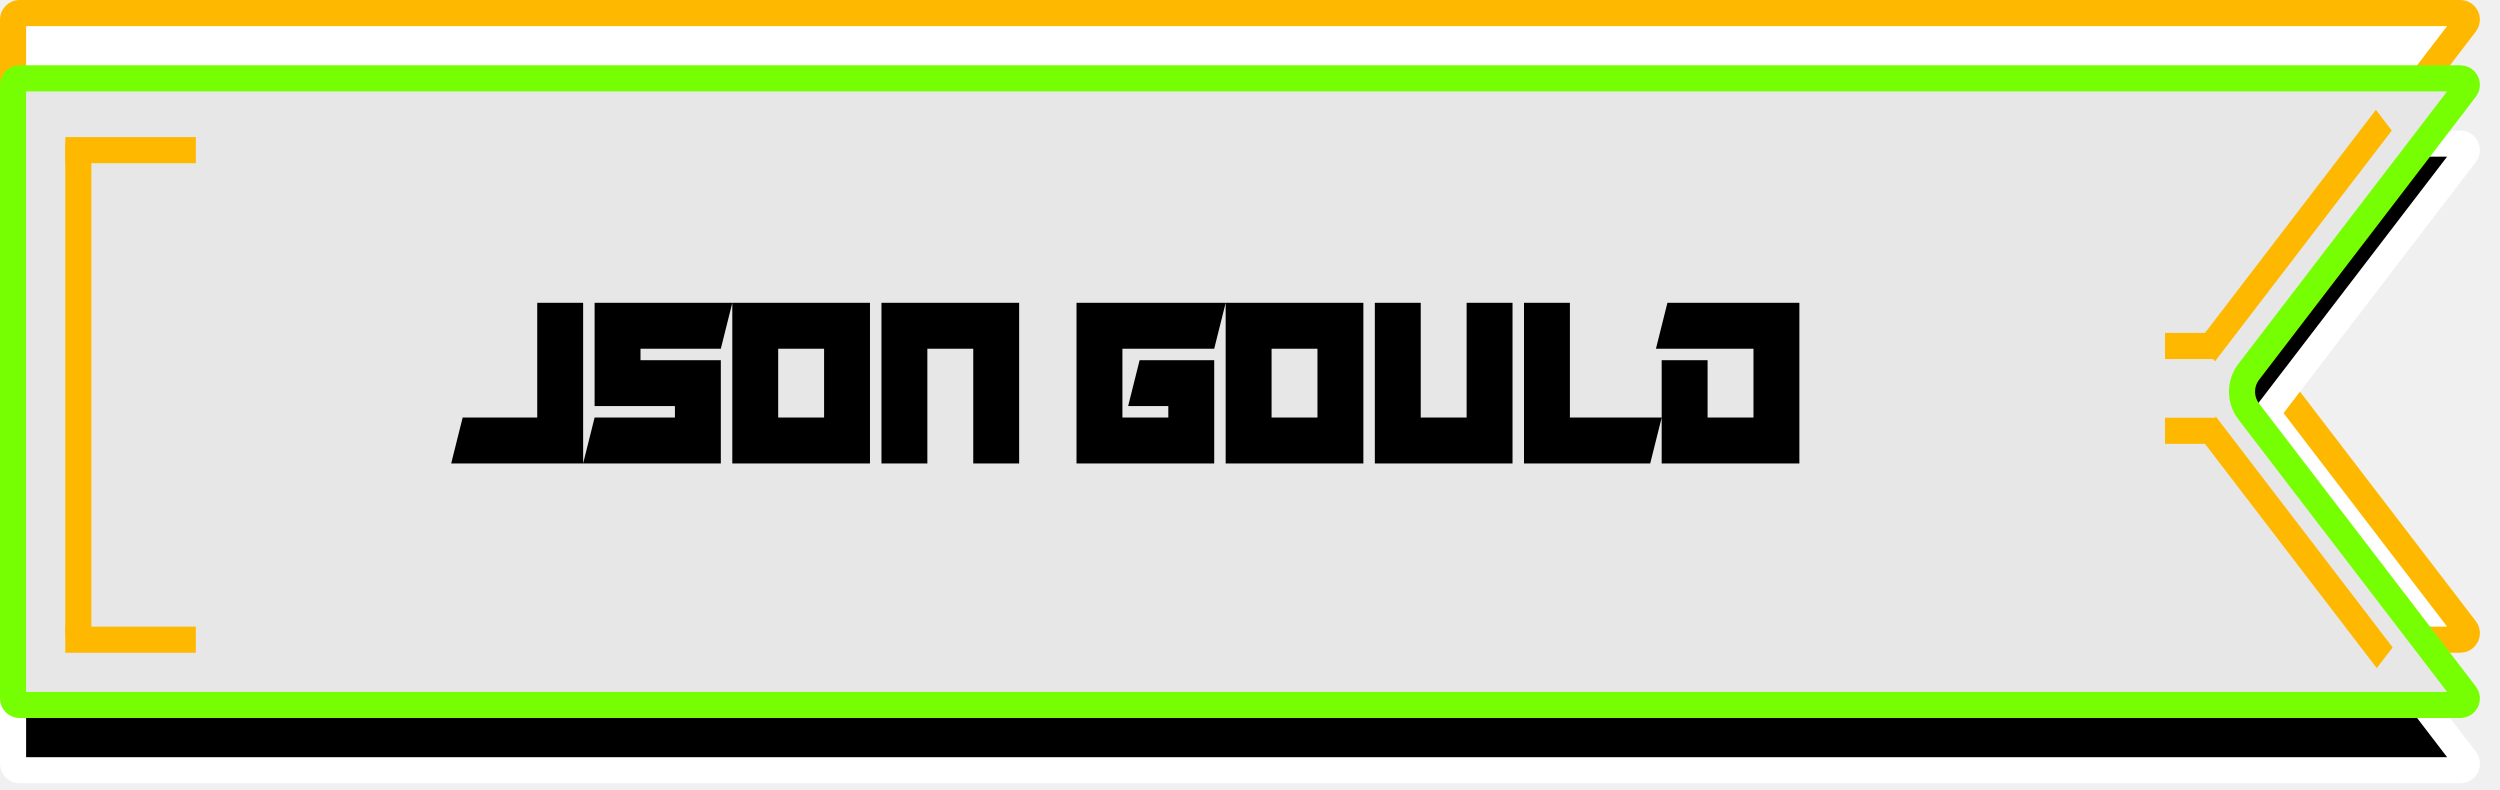
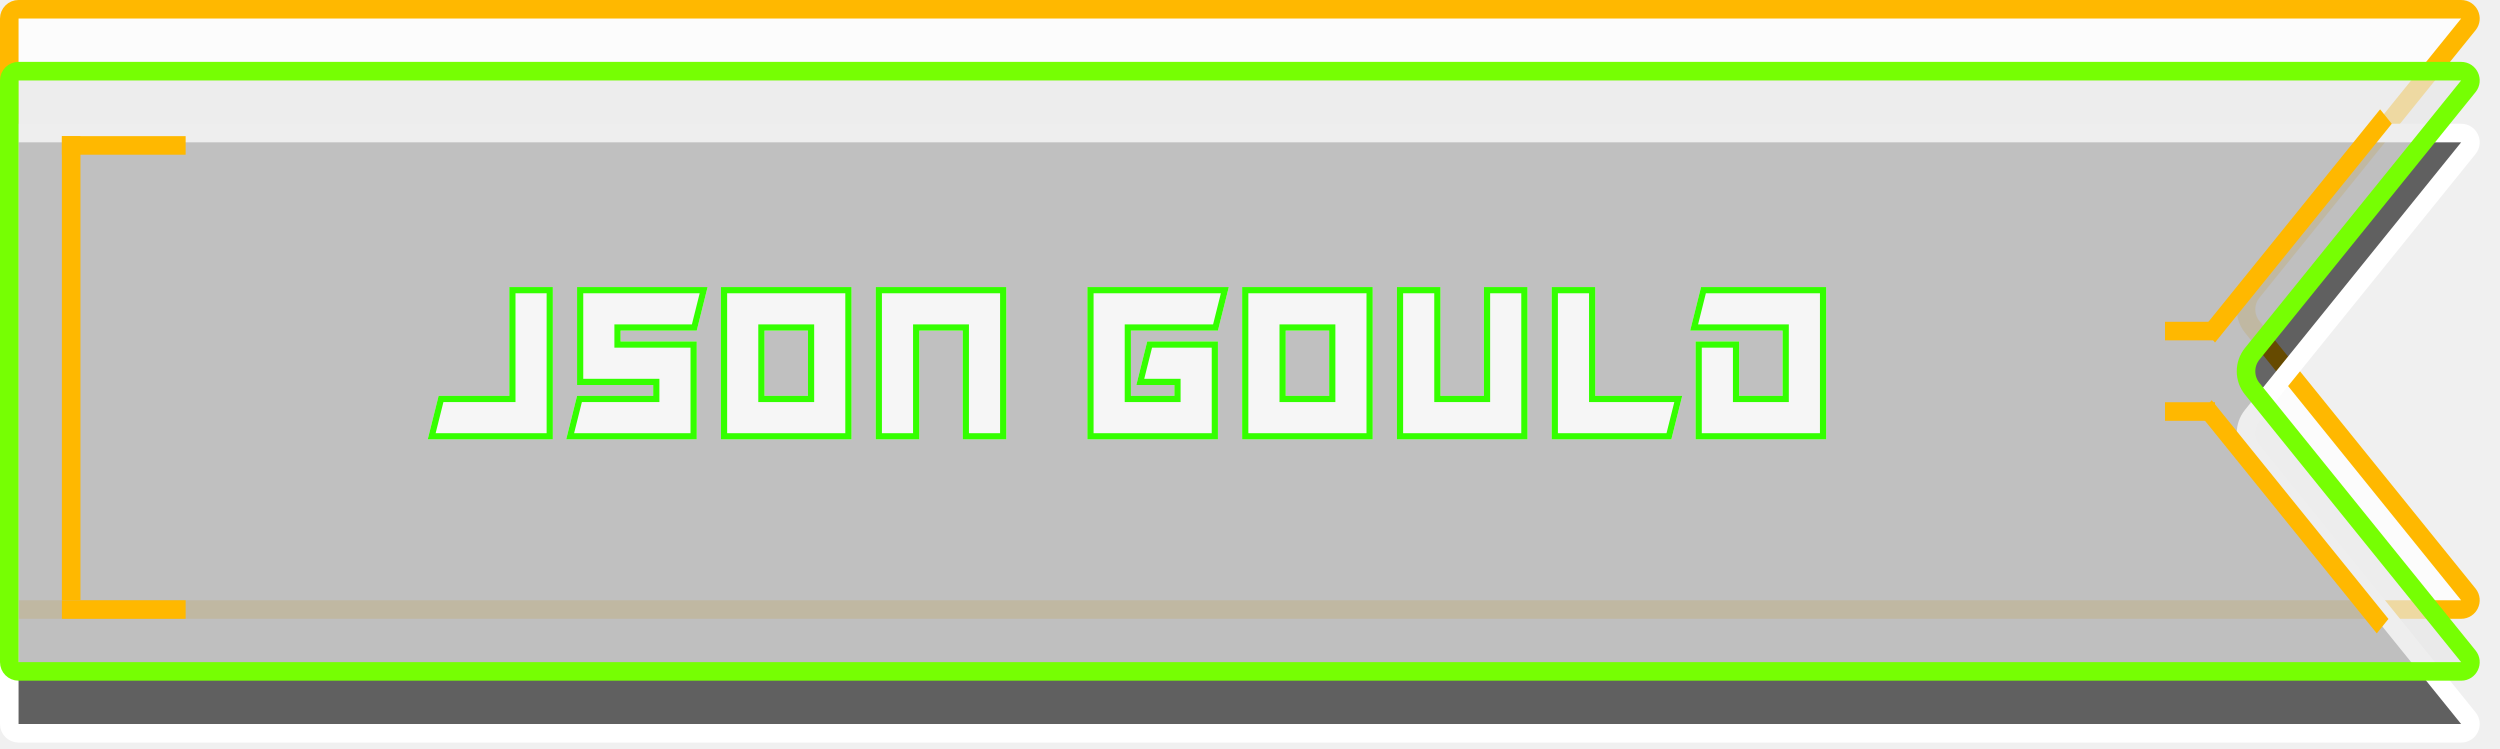
- <svg xmlns="http://www.w3.org/2000/svg" width="383" height="121" viewBox="0 0 383 121" fill="none">
-   <path d="M377.717 3.608L344.51 46.959C343.135 48.754 343.135 51.246 344.51 53.041L377.717 96.392C378.221 97.05 377.752 98 376.923 98H3C2.448 98 2 97.552 2 97V3C2 2.448 2.448 2 3 2H191.5H376.923C377.752 2 378.221 2.95 377.717 3.608Z" fill="white" stroke="#FFB800" stroke-width="4" />
-   <path d="M377.717 23.608L344.51 66.96C343.135 68.754 343.135 71.246 344.51 73.04L377.717 116.392C378.221 117.05 377.752 118 376.923 118H3C2.448 118 2 117.552 2 117V23C2 22.448 2.448 22 3 22H191.5H376.923C377.752 22 378.221 22.95 377.717 23.608Z" fill="black" stroke="white" stroke-width="4" />
-   <path d="M377.717 13.608L344.51 56.959C343.135 58.754 343.135 61.246 344.51 63.041L377.717 106.392C378.221 107.05 377.752 108 376.923 108H3C2.448 108 2 107.552 2 107V13C2 12.448 2.448 12 3 12H191.5H376.923C377.752 12 378.221 12.95 377.717 13.608Z" fill="#E7E7E7" stroke="#76FF03" stroke-width="4" />
-   <line x1="10" y1="23" x2="30" y2="23" stroke="#FFB800" stroke-width="4" />
-   <line x1="12" y1="22" x2="12" y2="97" stroke="#FFB800" stroke-width="4" />
-   <line x1="10" y1="98" x2="30" y2="98" stroke="#FFB800" stroke-width="4" />
-   <line y1="-2" x2="44.536" y2="-2" transform="matrix(0.608098 -0.793862 0.608098 0.793862 339.338 55.3553)" stroke="#FFB800" stroke-width="4" />
-   <line x1="331.678" y1="53" x2="339.338" y2="53" stroke="#FFB800" stroke-width="4" />
-   <line x1="331.678" y1="66" x2="339.338" y2="66" stroke="#FFB800" stroke-width="4" />
-   <line y1="-2" x2="44.536" y2="-2" transform="matrix(0.608098 0.793862 -0.608098 0.793862 337.04 67)" stroke="#FFB800" stroke-width="4" />
-   <path d="M69.121 71L70.879 63.969H82.305V46.391H89.336V71H69.121ZM112.188 46.391L110.43 53.422H98.125V55.18H110.43V71H89.336L91.094 63.969H103.398V62.211H91.094V46.391H112.188ZM126.25 53.422H119.219V63.969H126.25V53.422ZM133.281 46.391V71H112.188V46.391H133.281ZM156.133 71H149.102V53.422H142.07V71H135.039V46.391H156.133V71ZM187.773 46.391L186.016 53.422H171.953V63.969H178.984V62.211H172.832L174.59 55.18H186.016V71H164.922V46.391H187.773ZM201.836 53.422H194.805V63.969H201.836V53.422ZM208.867 46.391V71H187.773V46.391H208.867ZM210.625 46.391H217.656V63.969H224.688V46.391H231.719V71H210.625V46.391ZM240.508 63.969H254.57L252.812 71H233.477V46.391H240.508V63.969ZM268.633 53.422H253.691L255.449 46.391H275.664V71H254.57V55.18H261.602V63.969H268.633V53.422Z" fill="black" />
+ <svg xmlns="http://www.w3.org/2000/svg" width="404" height="121" viewBox="0 0 404 121" fill="none">
+   <path d="M398.886 3.943L363.957 47.172C362.624 48.822 362.624 51.178 363.957 52.828L398.886 96.057C399.678 97.038 398.98 98.5 397.719 98.5H3C2.172 98.5 1.5 97.828 1.5 97V3C1.5 2.172 2.172 1.5 3 1.5H202H397.719C398.98 1.5 399.678 2.962 398.886 3.943Z" fill="white" fill-opacity="0.8" stroke="#FFB800" stroke-width="3" />
+   <path d="M398.886 23.943L363.957 67.172C362.624 68.822 362.624 71.178 363.957 72.828L398.886 116.057C399.678 117.038 398.98 118.5 397.719 118.5H3C2.172 118.5 1.5 117.828 1.5 117V23C1.5 22.172 2.172 21.5 3 21.5H202H397.719C398.98 21.5 399.678 22.962 398.886 23.943Z" fill="black" fill-opacity="0.6" stroke="white" stroke-width="3" />
+   <path d="M398.886 13.943L363.957 57.172C362.624 58.822 362.624 61.178 363.957 62.828L398.886 106.057C399.678 107.038 398.98 108.5 397.719 108.5H3C2.172 108.5 1.5 107.828 1.5 107V13C1.5 12.172 2.172 11.5 3 11.5H202H397.719C398.98 11.5 399.678 12.962 398.886 13.943Z" fill="#E7E7E7" fill-opacity="0.7" stroke="#76FF03" stroke-width="3" />
+   <line x1="10" y1="23.5" x2="30" y2="23.5" stroke="#FFB800" stroke-width="3" />
+   <line x1="11.5" y1="22" x2="11.5" y2="97" stroke="#FFB800" stroke-width="3" />
+   <line x1="10" y1="98.5" x2="30" y2="98.5" stroke="#FFB800" stroke-width="3" />
+   <line y1="-1.5" x2="45.454" y2="-1.5" transform="matrix(0.628482 -0.777824 0.628482 0.777824 357.944 55.3553)" stroke="#FFB800" stroke-width="3" />
+   <line x1="349.864" y1="53.5" x2="357.944" y2="53.5" stroke="#FFB800" stroke-width="3" />
+   <line x1="349.864" y1="66.5" x2="357.944" y2="66.5" stroke="#FFB800" stroke-width="3" />
+   <line y1="-1.5" x2="45.454" y2="-1.5" transform="matrix(0.628482 0.777824 -0.628482 0.777824 355.52 67)" stroke="#FFB800" stroke-width="3" />
+   <mask id="path-11-inside-1_63_513" fill="white">
+     <path d="M69.121 71L70.879 63.969H82.305V46.391H89.336V71H69.121ZM114.347 46.391L112.59 53.422H100.285V55.18H112.59V71H91.496L93.254 63.969H105.558V62.211H93.254V46.391H114.347ZM130.57 53.422H123.539V63.969H130.57V53.422ZM137.601 46.391V71H116.507V46.391H137.601ZM162.613 71H155.582V53.422H148.55V71H141.519V46.391H162.613V71ZM198.573 46.391L196.816 53.422H182.753V63.969H189.784V62.211H183.632L185.39 55.18H196.816V71H175.722V46.391H198.573ZM214.796 53.422H207.765V63.969H214.796V53.422ZM221.827 46.391V71H200.733V46.391H221.827ZM225.745 46.391H232.776V63.969H239.807V46.391H246.839V71H225.745V46.391ZM257.788 63.969H271.85L270.092 71H250.757V46.391H257.788V63.969ZM288.073 53.422H273.131L274.889 46.391H295.104V71H274.01V55.18H281.042V63.969H288.073V53.422Z" />
+   </mask>
+   <path d="M69.121 71L70.879 63.969H82.305V46.391H89.336V71H69.121ZM114.347 46.391L112.59 53.422H100.285V55.18H112.59V71H91.496L93.254 63.969H105.558V62.211H93.254V46.391H114.347ZM130.57 53.422H123.539V63.969H130.57V53.422ZM137.601 46.391V71H116.507V46.391H137.601ZM162.613 71H155.582V53.422H148.55V71H141.519V46.391H162.613V71ZM198.573 46.391L196.816 53.422H182.753V63.969H189.784V62.211H183.632L185.39 55.18H196.816V71H175.722V46.391H198.573ZM214.796 53.422H207.765V63.969H214.796V53.422ZM221.827 46.391V71H200.733V46.391H221.827ZM225.745 46.391H232.776V63.969H239.807V46.391H246.839V71H225.745V46.391ZM257.788 63.969H271.85L270.092 71H250.757V46.391H257.788V63.969ZM288.073 53.422H273.131L274.889 46.391H295.104V71H274.01V55.18H281.042V63.969H288.073V53.422Z" fill="white" fill-opacity="0.85" />
+   <path d="M69.121 71L68.151 70.757L67.84 72H69.121V71ZM70.879 63.969V62.969H70.098L69.909 63.726L70.879 63.969ZM82.305 63.969V64.969H83.305V63.969H82.305ZM82.305 46.391V45.391H81.305V46.391H82.305ZM89.336 46.391H90.336V45.391H89.336V46.391ZM89.336 71V72H90.336V71H89.336ZM70.091 71.243L71.849 64.211L69.909 63.726L68.151 70.757L70.091 71.243ZM70.879 64.969H82.305V62.969H70.879V64.969ZM83.305 63.969V46.391H81.305V63.969H83.305ZM82.305 47.391H89.336V45.391H82.305V47.391ZM88.336 46.391V71H90.336V46.391H88.336ZM89.336 70H69.121V72H89.336V70ZM114.347 46.391L115.318 46.633L115.628 45.391H114.347V46.391ZM112.59 53.422V54.422H113.37L113.56 53.664L112.59 53.422ZM100.285 53.422V52.422H99.285V53.422H100.285ZM100.285 55.18H99.285V56.18H100.285V55.18ZM112.59 55.18H113.59V54.18H112.59V55.18ZM112.59 71V72H113.59V71H112.59ZM91.496 71L90.526 70.757L90.215 72H91.496V71ZM93.254 63.969V62.969H92.473L92.284 63.726L93.254 63.969ZM105.558 63.969V64.969H106.558V63.969H105.558ZM105.558 62.211H106.558V61.211H105.558V62.211ZM93.254 62.211H92.254V63.211H93.254V62.211ZM93.254 46.391V45.391H92.254V46.391H93.254ZM113.377 46.148L111.62 53.179L113.56 53.664L115.318 46.633L113.377 46.148ZM112.59 52.422H100.285V54.422H112.59V52.422ZM99.285 53.422V55.18H101.285V53.422H99.285ZM100.285 56.18H112.59V54.18H100.285V56.18ZM111.59 55.18V71H113.59V55.18H111.59ZM112.59 70H91.496V72H112.59V70ZM92.466 71.243L94.224 64.211L92.284 63.726L90.526 70.757L92.466 71.243ZM93.254 64.969H105.558V62.969H93.254V64.969ZM106.558 63.969V62.211H104.558V63.969H106.558ZM105.558 61.211H93.254V63.211H105.558V61.211ZM94.254 62.211V46.391H92.254V62.211H94.254ZM93.254 47.391H114.347V45.391H93.254V47.391ZM130.57 53.422H131.57V52.422H130.57V53.422ZM123.539 53.422V52.422H122.539V53.422H123.539ZM123.539 63.969H122.539V64.969H123.539V63.969ZM130.57 63.969V64.969H131.57V63.969H130.57ZM137.601 46.391H138.601V45.391H137.601V46.391ZM137.601 71V72H138.601V71H137.601ZM116.507 71H115.507V72H116.507V71ZM116.507 46.391V45.391H115.507V46.391H116.507ZM130.57 52.422H123.539V54.422H130.57V52.422ZM122.539 53.422V63.969H124.539V53.422H122.539ZM123.539 64.969H130.57V62.969H123.539V64.969ZM131.57 63.969V53.422H129.57V63.969H131.57ZM136.601 46.391V71H138.601V46.391H136.601ZM137.601 70H116.507V72H137.601V70ZM117.507 71V46.391H115.507V71H117.507ZM116.507 47.391H137.601V45.391H116.507V47.391ZM162.613 71V72H163.613V71H162.613ZM155.582 71H154.582V72H155.582V71ZM155.582 53.422H156.582V52.422H155.582V53.422ZM148.55 53.422V52.422H147.55V53.422H148.55ZM148.55 71V72H149.55V71H148.55ZM141.519 71H140.519V72H141.519V71ZM141.519 46.391V45.391H140.519V46.391H141.519ZM162.613 46.391H163.613V45.391H162.613V46.391ZM162.613 70H155.582V72H162.613V70ZM156.582 71V53.422H154.582V71H156.582ZM155.582 52.422H148.55V54.422H155.582V52.422ZM147.55 53.422V71H149.55V53.422H147.55ZM148.55 70H141.519V72H148.55V70ZM142.519 71V46.391H140.519V71H142.519ZM141.519 47.391H162.613V45.391H141.519V47.391ZM161.613 46.391V71H163.613V46.391H161.613ZM198.573 46.391L199.544 46.633L199.854 45.391H198.573V46.391ZM196.816 53.422V54.422H197.596L197.786 53.664L196.816 53.422ZM182.753 53.422V52.422H181.753V53.422H182.753ZM182.753 63.969H181.753V64.969H182.753V63.969ZM189.784 63.969V64.969H190.784V63.969H189.784ZM189.784 62.211H190.784V61.211H189.784V62.211ZM183.632 62.211L182.662 61.968L182.351 63.211H183.632V62.211ZM185.39 55.18V54.18H184.609L184.42 54.937L185.39 55.18ZM196.816 55.18H197.816V54.18H196.816V55.18ZM196.816 71V72H197.816V71H196.816ZM175.722 71H174.722V72H175.722V71ZM175.722 46.391V45.391H174.722V46.391H175.722ZM197.603 46.148L195.845 53.179L197.786 53.664L199.544 46.633L197.603 46.148ZM196.816 52.422H182.753V54.422H196.816V52.422ZM181.753 53.422V63.969H183.753V53.422H181.753ZM182.753 64.969H189.784V62.969H182.753V64.969ZM190.784 63.969V62.211H188.784V63.969H190.784ZM189.784 61.211H183.632V63.211H189.784V61.211ZM184.602 62.453L186.36 55.422L184.42 54.937L182.662 61.968L184.602 62.453ZM185.39 56.18H196.816V54.18H185.39V56.18ZM195.816 55.18V71H197.816V55.18H195.816ZM196.816 70H175.722V72H196.816V70ZM176.722 71V46.391H174.722V71H176.722ZM175.722 47.391H198.573V45.391H175.722V47.391ZM214.796 53.422H215.796V52.422H214.796V53.422ZM207.765 53.422V52.422H206.765V53.422H207.765ZM207.765 63.969H206.765V64.969H207.765V63.969ZM214.796 63.969V64.969H215.796V63.969H214.796ZM221.827 46.391H222.827V45.391H221.827V46.391ZM221.827 71V72H222.827V71H221.827ZM200.733 71H199.733V72H200.733V71ZM200.733 46.391V45.391H199.733V46.391H200.733ZM214.796 52.422H207.765V54.422H214.796V52.422ZM206.765 53.422V63.969H208.765V53.422H206.765ZM207.765 64.969H214.796V62.969H207.765V64.969ZM215.796 63.969V53.422H213.796V63.969H215.796ZM220.827 46.391V71H222.827V46.391H220.827ZM221.827 70H200.733V72H221.827V70ZM201.733 71V46.391H199.733V71H201.733ZM200.733 47.391H221.827V45.391H200.733V47.391ZM225.745 46.391V45.391H224.745V46.391H225.745ZM232.776 46.391H233.776V45.391H232.776V46.391ZM232.776 63.969H231.776V64.969H232.776V63.969ZM239.807 63.969V64.969H240.807V63.969H239.807ZM239.807 46.391V45.391H238.807V46.391H239.807ZM246.839 46.391H247.839V45.391H246.839V46.391ZM246.839 71V72H247.839V71H246.839ZM225.745 71H224.745V72H225.745V71ZM225.745 47.391H232.776V45.391H225.745V47.391ZM231.776 46.391V63.969H233.776V46.391H231.776ZM232.776 64.969H239.807V62.969H232.776V64.969ZM240.807 63.969V46.391H238.807V63.969H240.807ZM239.807 47.391H246.839V45.391H239.807V47.391ZM245.839 46.391V71H247.839V46.391H245.839ZM246.839 70H225.745V72H246.839V70ZM226.745 71V46.391H224.745V71H226.745ZM257.788 63.969H256.788V64.969H257.788V63.969ZM271.85 63.969L272.82 64.211L273.131 62.969H271.85V63.969ZM270.092 71V72H270.873L271.063 71.243L270.092 71ZM250.757 71H249.757V72H250.757V71ZM250.757 46.391V45.391H249.757V46.391H250.757ZM257.788 46.391H258.788V45.391H257.788V46.391ZM257.788 64.969H271.85V62.969H257.788V64.969ZM270.88 63.726L269.122 70.757L271.063 71.243L272.82 64.211L270.88 63.726ZM270.092 70H250.757V72H270.092V70ZM251.757 71V46.391H249.757V71H251.757ZM250.757 47.391H257.788V45.391H250.757V47.391ZM256.788 46.391V63.969H258.788V46.391H256.788ZM288.073 53.422H289.073V52.422H288.073V53.422ZM273.131 53.422L272.161 53.179L271.851 54.422H273.131V53.422ZM274.889 46.391V45.391H274.108L273.919 46.148L274.889 46.391ZM295.104 46.391H296.104V45.391H295.104V46.391ZM295.104 71V72H296.104V71H295.104ZM274.01 71H273.01V72H274.01V71ZM274.01 55.18V54.18H273.01V55.18H274.01ZM281.042 55.18H282.042V54.18H281.042V55.18ZM281.042 63.969H280.042V64.969H281.042V63.969ZM288.073 63.969V64.969H289.073V63.969H288.073ZM288.073 52.422H273.131V54.422H288.073V52.422ZM274.102 53.664L275.859 46.633L273.919 46.148L272.161 53.179L274.102 53.664ZM274.889 47.391H295.104V45.391H274.889V47.391ZM294.104 46.391V71H296.104V46.391H294.104ZM295.104 70H274.01V72H295.104V70ZM275.01 71V55.18H273.01V71H275.01ZM274.01 56.18H281.042V54.18H274.01V56.18ZM280.042 55.18V63.969H282.042V55.18H280.042ZM281.042 64.969H288.073V62.969H281.042V64.969ZM289.073 63.969V53.422H287.073V63.969H289.073Z" fill="#34FF00" mask="url(#path-11-inside-1_63_513)" />
</svg>
